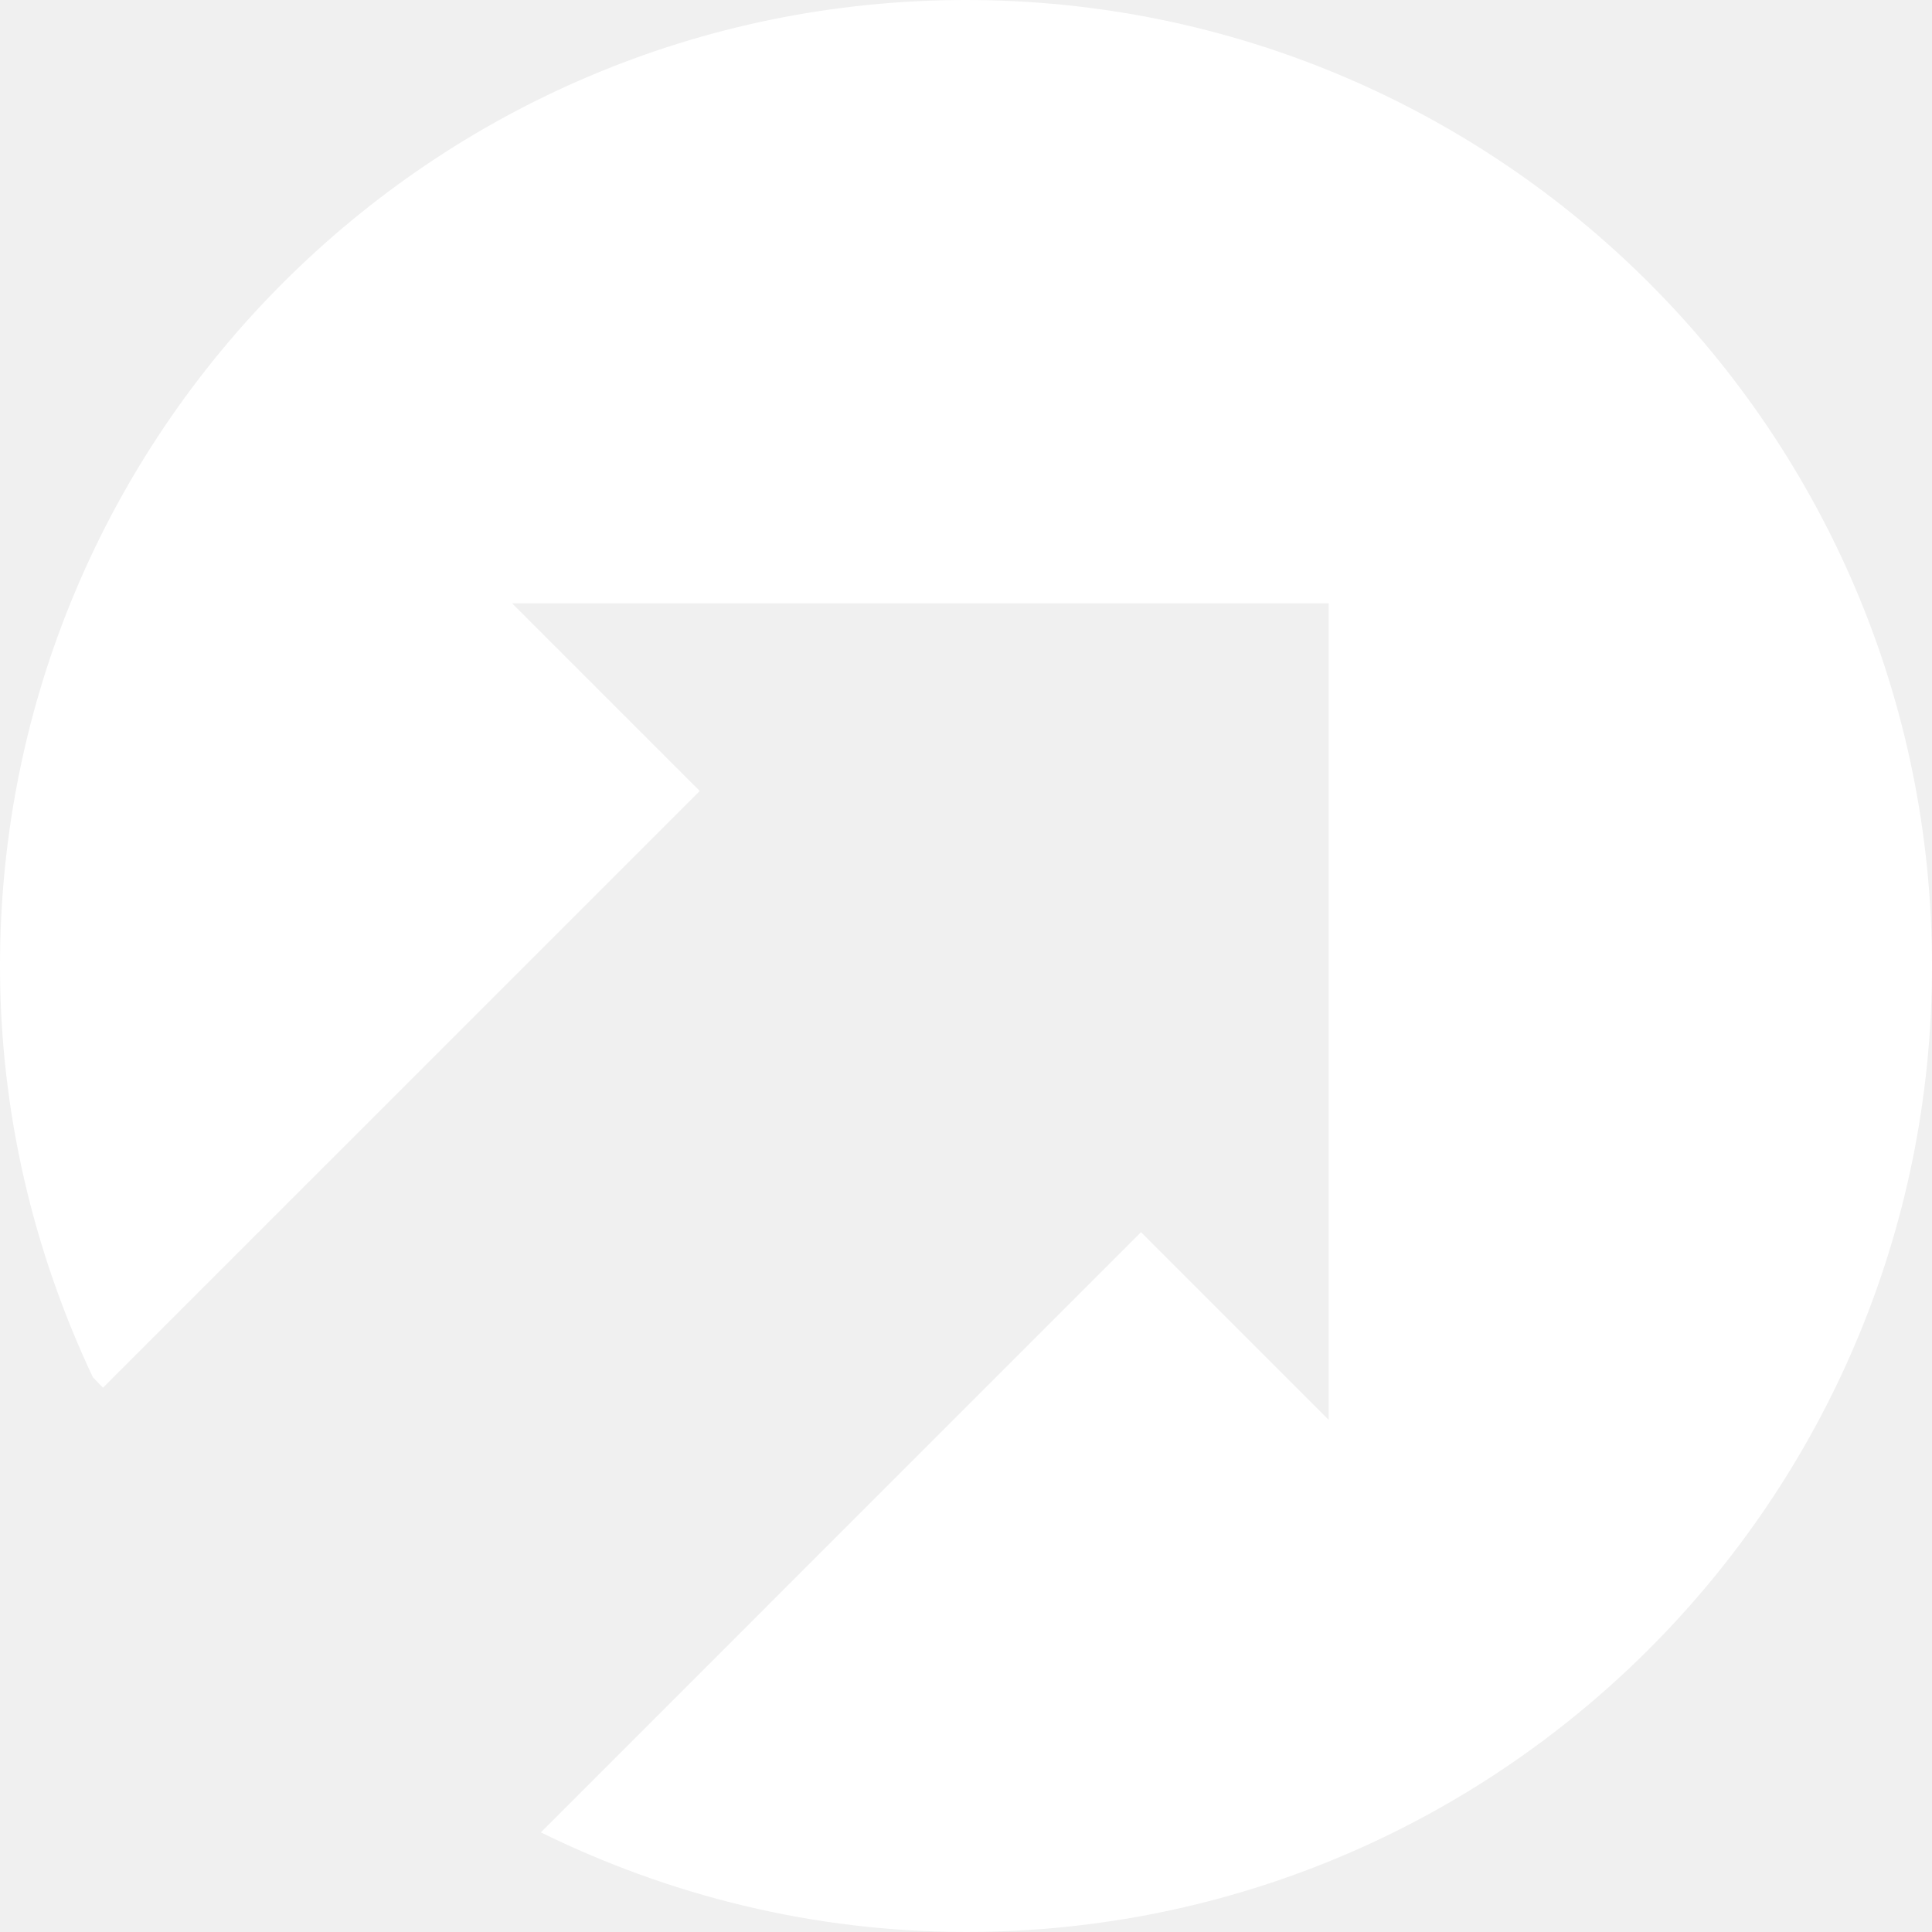
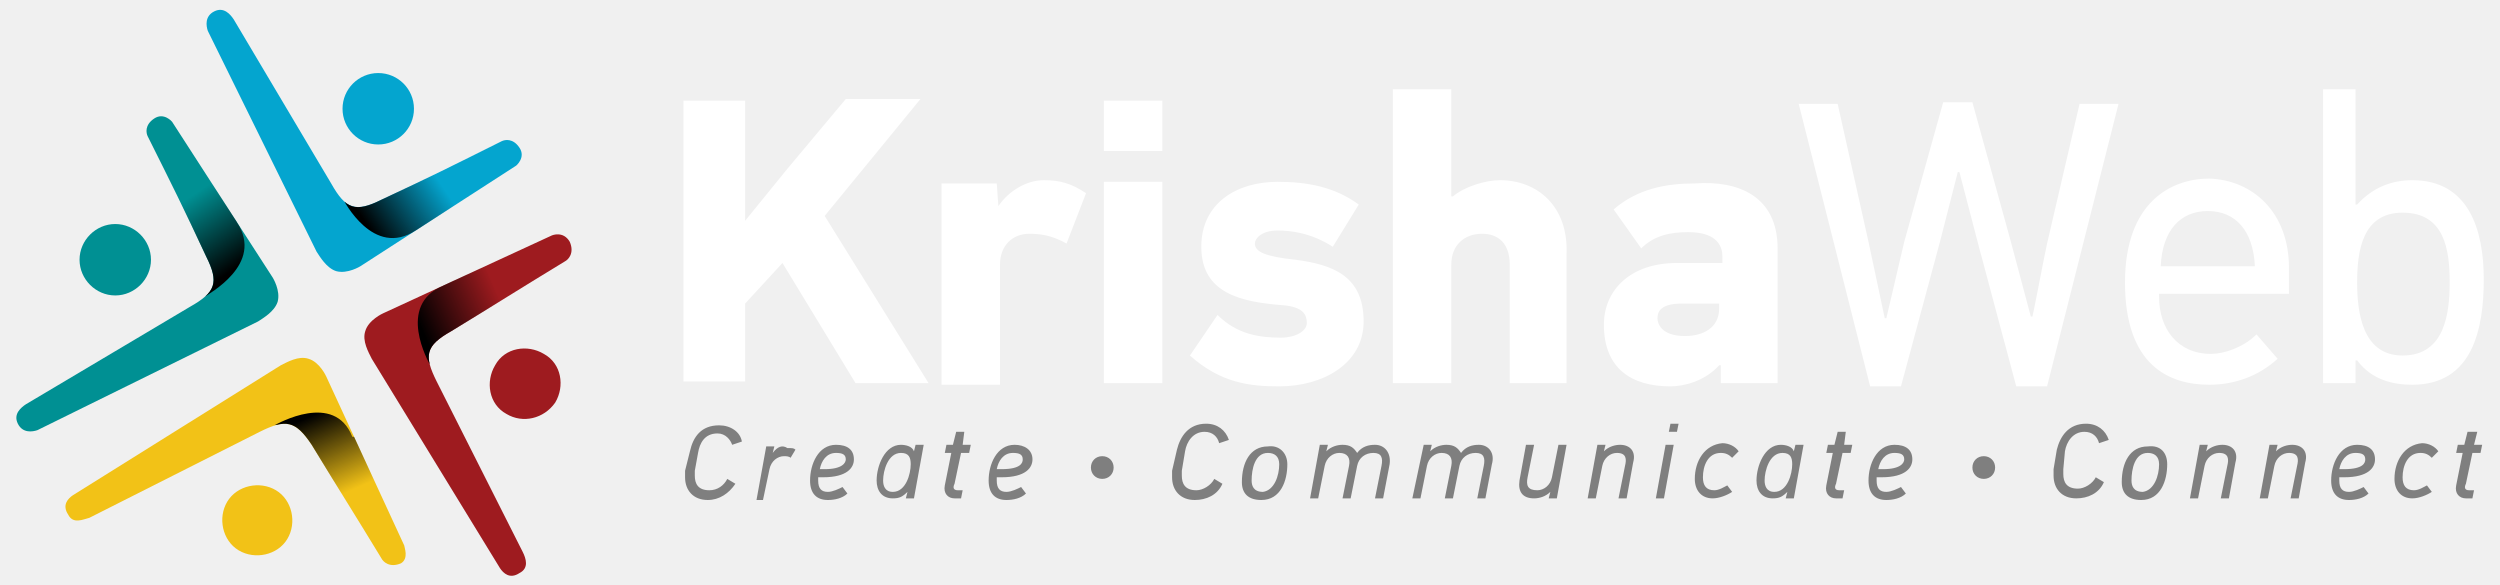
- <svg xmlns="http://www.w3.org/2000/svg" width="347.331" height="347.322">
-   <path fill="#fff" d="M173.657 0C77.733.01 0 77.747 0 173.655c0 26.483 6.113 51.504 16.697 73.948l1.82 1.88L125.8 142.202l-33.736-33.738h146.803v146.793l-33.736-33.74L97.234 329.42c23.086 11.34 48.97 17.902 76.435 17.902 95.906 0 173.663-77.744 173.663-173.667C347.33 77.747 269.575 0 173.658 0z" />
+ <svg xmlns="http://www.w3.org/2000/svg" xmlns:xlink="http://www.w3.org/1999/xlink" version="1.1" id="Layer_1" x="0px" y="0px" viewBox="0 0 154 36" style="enable-background:new 0 0 154 36;" xml:space="preserve">
+   <style type="text/css">
+ 	.st0{fill-rule:evenodd;clip-rule:evenodd;fill:#9E1B1F;}
+ 	
+ 		.st1{clip-path:url(#SVGID_00000175283085795212408910000018022798652327492016_);fill-rule:evenodd;clip-rule:evenodd;fill:url(#SVGID_00000140696425080815677740000016913759307285998520_);}
+ 	.st2{fill-rule:evenodd;clip-rule:evenodd;fill:#009093;}
+ 	
+ 		.st3{clip-path:url(#SVGID_00000065056825376365405600000017342294623432588449_);fill-rule:evenodd;clip-rule:evenodd;fill:url(#SVGID_00000103963921175397602240000001364136594328273286_);}
+ 	.st4{fill-rule:evenodd;clip-rule:evenodd;fill:#F2C217;}
+ 	
+ 		.st5{clip-path:url(#SVGID_00000083071361455379445360000014680207401036850836_);fill-rule:evenodd;clip-rule:evenodd;fill:url(#SVGID_00000064329244142939461040000008969293652195183271_);}
+ 	.st6{fill-rule:evenodd;clip-rule:evenodd;fill:#04A5CF;}
+ 	
+ 		.st7{clip-path:url(#SVGID_00000161633878015064519860000002970426690727910333_);fill-rule:evenodd;clip-rule:evenodd;fill:url(#SVGID_00000102504754027234244670000009037615064224184751_);}
+ 	.st8{fill:#FFFFFF;}
+ 	.st9{fill:#7F7F7F;}
+ </style>
+   <g>
+     <path class="st0" d="M33.5,21.8c-1-0.6-2.4-0.4-3,0.7c-0.6,1-0.4,2.4,0.7,3c1,0.6,2.3,0.3,3-0.7C34.8,23.8,34.6,22.4,33.5,21.8z" />
+     <path class="st0" d="M35.1,14.9c-0.4-0.7-1.1-0.4-1.1-0.4l-10.4,4.8c0,0-0.9,0.4-1.1,1.1c-0.2,0.6,0.2,1.3,0.4,1.7L30.8,35   c0.2,0.3,0.6,0.7,1.2,0.3c0.6-0.3,0.4-0.9,0.2-1.3l-5.3-10.5c-0.8-1.6-0.7-2.2,0.9-3.1c2.8-1.7,4.2-2.6,7-4.3   C35,16,35.4,15.6,35.1,14.9z" />
+     <g>
+       <g>
+         <g>
+           <defs>
+             <path id="SVGID_1_" d="M34,14.5l-10.4,4.8c0,0-0.9,0.4-1.1,1.1c-0.2,0.6,0.2,1.3,0.4,1.7L30.8,35c0.2,0.3,0.6,0.7,1.2,0.3       c0.6-0.3,0.4-0.9,0.2-1.3l-5.3-10.5c-0.8-1.6-0.7-2.2,0.9-3.1c2.8-1.7,4.2-2.6,7-4.3c0.2-0.1,0.6-0.5,0.3-1.2       C34.7,14.2,34,14.5,34,14.5z" />
+           </defs>
+           <clipPath id="SVGID_00000077321010818543858860000017490263178628988070_">
+             <use xlink:href="#SVGID_1_" style="overflow:visible;" />
+           </clipPath>
+           <linearGradient id="SVGID_00000136388808749758218040000004009984691022728383_" gradientUnits="userSpaceOnUse" x1="-327.637" y1="-669.206" x2="-331.944" y2="-666.304" gradientTransform="matrix(0.539 -0.8423 -0.8423 -0.539 -356.4061 -618.5886)">
+             <stop offset="0" style="stop-color:#000000;stop-opacity:0" />
+             <stop offset="1" style="stop-color:#000000" />
+           </linearGradient>
+           <path style="clip-path:url(#SVGID_00000077321010818543858860000017490263178628988070_);fill-rule:evenodd;clip-rule:evenodd;fill:url(#SVGID_00000136388808749758218040000004009984691022728383_);" d="      M26.5,22.5c-0.5-1.2,5.7-2.6,5.7-2.6l-1.1-1.6L30.8,16c0,0-3.4,0.1-3.5,1.6C24.4,18.8,26.4,22.3,26.5,22.5z" />
+         </g>
+       </g>
+     </g>
+     <path class="st2" d="M7.1,18.2c1.2,0,2.2-1,2.2-2.2s-1-2.2-2.2-2.2s-2.2,1-2.2,2.2S5.9,18.2,7.1,18.2z" />
+     <path class="st2" d="M16.8,17.1l-6.2-9.6c0,0-0.5-0.6-1.1-0.2C8.9,7.7,9,8.2,9.1,8.4c1.5,3,2.2,4.4,3.6,7.4c0.8,1.6,0.6,2.2-1,3.1   l-10.1,6c-0.3,0.2-0.8,0.6-0.5,1.2s0.9,0.5,1.2,0.4l13.6-6.7c0.3-0.2,1-0.6,1.2-1.2C17.3,17.9,16.8,17.1,16.8,17.1z" />
+     <g>
+       <g>
+         <g>
+           <defs>
+             <path id="SVGID_00000052081168211364826720000009943299536399753128_" d="M10.6,7.5l6.2,9.6c0,0,0.5,0.8,0.3,1.5       c-0.2,0.6-0.9,1-1.2,1.2L2.3,26.5c-0.3,0.1-0.9,0.2-1.2-0.4s0.2-1,0.5-1.2l10.1-6c1.6-0.9,1.8-1.5,1-3.1       c-1.4-3-2.1-4.4-3.6-7.4C9,8.2,8.9,7.7,9.5,7.3C10.1,6.9,10.6,7.5,10.6,7.5z" />
+           </defs>
+           <clipPath id="SVGID_00000068659234661063123010000001430732203437837486_">
+             <use xlink:href="#SVGID_00000052081168211364826720000009943299536399753128_" style="overflow:visible;" />
+           </clipPath>
+           <linearGradient id="SVGID_00000004531364041699271560000005592772552357998783_" gradientUnits="userSpaceOnUse" x1="-639.811" y1="82.797" x2="-644.118" y2="85.698" gradientTransform="matrix(0 -1 1 0 -71.3247 -627.5137)">
+             <stop offset="0" style="stop-color:#000000;stop-opacity:0" />
+             <stop offset="1" style="stop-color:#000000" />
+           </linearGradient>
+           <path style="clip-path:url(#SVGID_00000068659234661063123010000001430732203437837486_);fill-rule:evenodd;clip-rule:evenodd;fill:url(#SVGID_00000004531364041699271560000005592772552357998783_);" d="      M14.6,13.7c0.7-1.3-2.1-3.3-2.1-3.3L11,12.2L9.2,13c0,0,4.5,4.5,3.4,5.3C12.8,18.1,16.3,16.3,14.6,13.7z" />
+         </g>
+       </g>
+     </g>
+     <path class="st4" d="M17,30.2c-1-0.6-2.4-0.3-3,0.7s-0.3,2.4,0.7,3s2.4,0.3,3-0.7C18.3,32.2,18,30.8,17,30.2z" />
+     <path class="st4" d="M24.9,33.6l-4.8-10.4c0,0-0.4-0.9-1.1-1.1c-0.6-0.2-1.3,0.2-1.7,0.4l-12.8,8c-0.3,0.2-0.7,0.6-0.3,1.2   c0.3,0.6,0.9,0.3,1.3,0.2L16,26.6c1.6-0.8,2.2-0.7,3.2,0.8c1.7,2.8,2.6,4.2,4.3,7c0.1,0.2,0.5,0.6,1.2,0.3   C25.2,34.4,24.9,33.7,24.9,33.6z" />
+     <g>
+       <g>
+         <g>
+           <defs>
+             <path id="SVGID_00000083090344306847452240000005225908536074099892_" d="M24.9,33.6l-4.8-10.4c0,0-0.4-0.9-1.1-1.1       c-0.6-0.2-1.3,0.2-1.7,0.4l-12.8,8c-0.3,0.2-0.7,0.6-0.3,1.2c0.3,0.6,0.9,0.3,1.3,0.2L16,26.6c1.6-0.8,2.2-0.7,3.2,0.8       c1.7,2.8,2.6,4.2,4.3,7c0.1,0.2,0.5,0.6,1.2,0.3C25.2,34.4,24.9,33.7,24.9,33.6z" />
+           </defs>
+           <clipPath id="SVGID_00000051355566322664550460000016992078057936821436_">
+             <use xlink:href="#SVGID_00000083090344306847452240000005225908536074099892_" style="overflow:visible;" />
+           </clipPath>
+           <linearGradient id="SVGID_00000046318386960538862600000018149493275690868385_" gradientUnits="userSpaceOnUse" x1="95.131" y1="-442.736" x2="90.824" y2="-439.835" gradientTransform="matrix(0.8452 0.5345 0.5345 -0.8452 177.5416 -394.6934)">
+             <stop offset="0" style="stop-color:#000000;stop-opacity:0" />
+             <stop offset="1" style="stop-color:#000000" />
+           </linearGradient>
+           <path style="clip-path:url(#SVGID_00000051355566322664550460000016992078057936821436_);fill-rule:evenodd;clip-rule:evenodd;fill:url(#SVGID_00000046318386960538862600000018149493275690868385_);" d="      M16.9,26.2c1.2-0.5,2.6,5.7,2.6,5.7l1.6-1.1l2.2-0.4c0,0-0.1-3.4-1.6-3.5C20.6,24.1,17.1,26.1,16.9,26.2z" />
+         </g>
+       </g>
+     </g>
+     <circle class="st6" cx="23.3" cy="6.7" r="2.2" />
+     <path class="st6" d="M32,9.1c-0.4-0.6-0.9-0.5-1.1-0.4c-3,1.5-4.4,2.2-7.4,3.6c-1.6,0.8-2.2,0.6-3.1-1l-6-10.1   c-0.2-0.3-0.6-0.8-1.2-0.5c-0.6,0.3-0.5,0.9-0.4,1.2l6.7,13.6c0.2,0.3,0.6,1,1.2,1.2c0.7,0.2,1.5-0.3,1.5-0.3l9.6-6.2   C31.8,10.2,32.4,9.7,32,9.1z" />
+     <g>
+       <g>
+         <g>
+           <defs>
+             <path id="SVGID_00000118365146814971742570000010103933018614782895_" d="M31.8,10.2l-9.6,6.2c0,0-0.8,0.5-1.5,0.3       c-0.6-0.2-1-0.9-1.2-1.2L12.8,1.9c-0.1-0.3-0.2-0.9,0.4-1.2c0.6-0.3,1,0.2,1.2,0.5l6,10.1c0.9,1.6,1.5,1.8,3.1,1       c3-1.4,4.4-2.1,7.4-3.6c0.2-0.1,0.7-0.2,1.1,0.4C32.4,9.7,31.8,10.2,31.8,10.2z" />
+           </defs>
+           <clipPath id="SVGID_00000007428162079846844970000012498544315267337148_">
+             <use xlink:href="#SVGID_00000118365146814971742570000010103933018614782895_" style="overflow:visible;" />
+           </clipPath>
+           <linearGradient id="SVGID_00000179640697949128382300000017325301392052649618_" gradientUnits="userSpaceOnUse" x1="27.008" y1="1.102" x2="22.701" y2="4.004" gradientTransform="matrix(1 0 0 1 0 10)">
+             <stop offset="0" style="stop-color:#000000;stop-opacity:0" />
+             <stop offset="1" style="stop-color:#000000" />
+           </linearGradient>
+           <path style="clip-path:url(#SVGID_00000007428162079846844970000012498544315267337148_);fill-rule:evenodd;clip-rule:evenodd;fill:url(#SVGID_00000179640697949128382300000017325301392052649618_);" d="      M25.6,14.2c1.3,0.7,3.3-2.1,3.3-2.1l-1.7-1.5l-0.8-1.8c0,0-4.5,4.5-5.3,3.4C21.2,12.4,23,15.9,25.6,14.2z" />
+         </g>
+       </g>
+     </g>
+   </g>
+   <path class="st8" d="M50.8,13.3l6.4,10.3h-4.5l-4.5-7.4l-2.3,2.5v4.8h-3.8V6.2h3.8v7.4l0,0l2.6-3.2l3.6-4.3h4.6L50.8,13.3z   M61.5,12.7L61.5,12.7l-0.1-1.4H58v12.4h3.6v-7.4c0-1.2,0.8-1.9,1.8-1.9c0.7,0,1.4,0.1,2.3,0.6l1.2-3.1c-0.9-0.6-1.6-0.8-2.6-0.8  C63.2,11.1,62.1,11.8,61.5,12.7z M68,9.3h3.6V6.2H68V9.3z M68,23.6h3.6V11.2H68V23.6z M79.8,16c-1.9-0.2-2.5-0.5-2.5-1  c0-0.3,0.4-0.8,1.4-0.8c0.7,0,2,0.1,3.4,1l1.6-2.6c-1.5-1.1-3.2-1.4-5-1.4c-2.5,0-4.7,1.3-4.7,4c0,2.9,2.5,3.4,5,3.6  c1.3,0.1,1.5,0.6,1.5,1.1s-0.7,0.9-1.6,0.9c-1.3,0-2.7-0.2-3.9-1.4l-1.7,2.5c1.9,1.7,3.7,1.9,5.5,1.9c2.7,0,5.2-1.4,5.2-4  C84,17,82.1,16.3,79.8,16z M92.4,11.1c-0.9,0-2.2,0.4-2.9,1h-0.1V5.5h-3.6v18.1h3.6v-7.3c0-1.2,0.8-1.9,1.9-1.9c1,0,1.7,0.6,1.7,1.9  v7.3h3.5v-8C96.6,12.7,94.7,11.1,92.4,11.1z M109.5,15.3v8.3H106v-1.1h-0.1c-0.9,1-2.2,1.3-3,1.3c-2.4,0-4.1-1.1-4.1-3.8  c0-2.1,1.6-3.8,4.5-3.8h2.8v-0.4c0-0.5-0.2-1.5-2.1-1.5c-1.1,0-2.1,0.2-2.9,1l-1.7-2.4c1.5-1.3,3.3-1.6,5-1.6  C107.1,11.1,109.5,12.1,109.5,15.3z M105.9,18.7h-2.3c-1.3,0-1.5,0.5-1.5,0.9c0,0.3,0.2,1.1,1.7,1.1c1.1,0,2.1-0.5,2.1-1.7  C105.9,19,105.9,18.7,105.9,18.7z M126.1,15c-0.3,1.4-0.6,3.1-0.9,4.5h-0.1l-1.2-4.5l-2.4-8.7h-1.8l-2.4,8.6l-1.1,4.7h-0.1l-1-4.7  l-1.9-8.5h-2.4l4.4,17.4h1.9l2.4-8.9l1.1-4.3h0.1l1.2,4.6l2.3,8.6h1.9l4.4-17.4h-2.4L126.1,15z M141,16.5v1.6h-8v0.2  c0,1.9,1.1,3.5,3.2,3.5c0.8,0,2-0.4,2.8-1.2l1.3,1.5c-1.2,1.1-2.7,1.6-4.2,1.6c-2.5,0-5.2-1.2-5.2-6.3c0-4.9,2.8-6.4,5.2-6.4  C138.8,11.1,141,13.1,141,16.5z M138.9,16.4c-0.1-2.2-1.2-3.4-2.9-3.4s-2.8,1.2-2.9,3.4H138.9z M153,17.2c0,3.1-0.7,6.5-4.4,6.5  c-1.2,0-2.5-0.3-3.4-1.5h-0.1v1.4h-2V5.5h2v7.1h0.1c1-1.1,2.2-1.5,3.4-1.5C152.1,11.1,153,14.2,153,17.2z M150.9,17.4  c0-2-0.3-4.3-2.9-4.3c-2.5,0-2.8,2.4-2.8,4.3c0,1.8,0.3,4.5,2.8,4.5C150.6,21.9,150.9,19.3,150.9,17.4z" />
+   <path class="st9" d="M42.8,29c0,0.1,0,0.2,0,0.3c0,0.5,0.2,0.9,0.9,0.9c0.5,0,0.9-0.3,1.1-0.7l0.5,0.3c-0.4,0.6-1,1-1.7,1  c-0.9,0-1.4-0.6-1.4-1.4c0-0.1,0-0.3,0-0.4l0.3-1.2c0.2-0.9,0.7-1.6,1.8-1.6c0.7,0,1.3,0.4,1.4,1l-0.6,0.2c-0.1-0.3-0.4-0.7-0.9-0.7  c-0.8,0-1.1,0.6-1.2,1.2L42.8,29z M47.6,27.9L47.6,27.9l0.1-0.4h-0.5l-0.6,3.3H47l0.4-1.9c0.1-0.5,0.5-0.8,0.9-0.8  c0.1,0,0.3,0,0.4,0.1l0.3-0.5c-0.1-0.1-0.2-0.1-0.5-0.1C48.2,27.4,47.9,27.5,47.6,27.9z M52.6,28.3c0,0.5-0.4,1.1-1.9,1.1  c-0.1,0-0.2,0-0.3,0c0,0.1,0,0.2,0,0.2c0,0.5,0.2,0.7,0.6,0.7c0.3,0,0.7-0.2,0.9-0.3l0.3,0.4c-0.3,0.3-0.8,0.4-1.2,0.4  c-0.7,0-1.1-0.4-1.1-1.2c0-1,0.5-2.2,1.6-2.2C52.2,27.4,52.6,27.7,52.6,28.3z M52.1,28.3c0-0.3-0.2-0.4-0.6-0.4c-0.6,0-0.9,0.5-1,1  c0.1,0,0.2,0,0.3,0C51.9,28.9,52.1,28.5,52.1,28.3z M56.4,27.4h0.5l-0.6,3.3h-0.5l0.1-0.4l0,0c-0.3,0.3-0.5,0.4-0.9,0.4  c-0.7,0-1-0.5-1-1.1c0-0.9,0.5-2.2,1.5-2.2c0.3,0,0.7,0.1,0.8,0.4l0,0L56.4,27.4z M56.1,28.6c0-0.4-0.1-0.7-0.6-0.7  c-0.8,0-1.1,1.1-1.1,1.7c0,0.3,0.1,0.7,0.6,0.7C55.8,30.3,56.1,29.2,56.1,28.6z M59.4,26.6h-0.5l-0.2,0.8h-0.4l-0.1,0.5h0.4l-0.4,2  c-0.1,0.5,0.2,0.8,0.6,0.8h0.4l0.1-0.5H59c-0.3,0-0.3-0.2-0.2-0.4l0.4-1.9h0.5l0.1-0.5h-0.5L59.4,26.6z M63.6,28.3  c0,0.5-0.4,1.1-1.9,1.1c-0.1,0-0.2,0-0.3,0c0,0.1,0,0.2,0,0.2c0,0.5,0.2,0.7,0.6,0.7c0.3,0,0.7-0.2,0.9-0.3l0.3,0.4  c-0.3,0.3-0.8,0.4-1.2,0.4c-0.7,0-1.1-0.4-1.1-1.2c0-1,0.5-2.2,1.6-2.2C63.1,27.4,63.6,27.7,63.6,28.3z M63,28.3  c0-0.3-0.2-0.4-0.6-0.4c-0.6,0-0.9,0.5-1,1c0.1,0,0.2,0,0.3,0C62.9,28.9,63,28.5,63,28.3z M73,27.8c0.1-0.6,0.5-1.2,1.2-1.2  c0.5,0,0.8,0.3,0.9,0.7l0.6-0.2c-0.2-0.6-0.7-1-1.4-1c-1.1,0-1.6,0.8-1.8,1.6L72.2,29c0,0.1,0,0.3,0,0.4c0,0.8,0.5,1.4,1.4,1.4  c0.7,0,1.4-0.3,1.7-1l-0.5-0.3c-0.2,0.4-0.7,0.7-1.1,0.7c-0.7,0-0.9-0.4-0.9-0.9c0-0.1,0-0.2,0-0.3L73,27.8z M79.3,28.6  c0,1-0.4,2.2-1.6,2.2c-0.8,0-1.2-0.4-1.2-1.1c0-1.2,0.5-2.2,1.6-2.2C78.8,27.4,79.3,27.9,79.3,28.6z M78.8,28.6  c0-0.5-0.3-0.7-0.7-0.7c-0.8,0-1,1-1,1.7c0,0.3,0.1,0.7,0.7,0.7C78.5,30.2,78.8,29.3,78.8,28.6z M84.7,27.4c-0.4,0-0.8,0.1-1.1,0.5  l0,0c-0.2-0.3-0.4-0.5-0.9-0.5c-0.3,0-0.7,0.1-1,0.4l0,0l0.1-0.4h-0.5l-0.6,3.3h0.5l0.4-2c0.1-0.5,0.5-0.8,0.9-0.8  c0.5,0,0.7,0.3,0.6,0.8l-0.4,2h0.5l0.4-2c0.1-0.5,0.5-0.8,1-0.8s0.6,0.3,0.5,0.8l-0.4,2h0.5l0.4-2.1C85.7,27.9,85.3,27.4,84.7,27.4z   M91.1,27.4c-0.4,0-0.8,0.1-1.1,0.5l0,0c-0.2-0.3-0.4-0.5-0.9-0.5c-0.3,0-0.7,0.1-1,0.4l0,0l0.1-0.4h-0.5L87,30.7h0.5l0.4-2  c0.1-0.5,0.5-0.8,0.9-0.8c0.5,0,0.7,0.3,0.6,0.8l-0.4,2h0.5l0.4-2c0.1-0.5,0.5-0.8,1-0.8s0.6,0.3,0.5,0.8l-0.4,2h0.5l0.4-2.1  C92.1,27.9,91.7,27.4,91.1,27.4z M95.6,29.4c-0.1,0.5-0.5,0.8-0.9,0.8c-0.6,0-0.7-0.3-0.6-0.8l0.4-2H94l-0.4,2.2  c-0.1,0.7,0.2,1.1,0.9,1.1c0.3,0,0.7-0.1,1-0.4l0,0l-0.1,0.4h0.5l0.6-3.3H96L95.6,29.4z M99.8,27.4c-0.3,0-0.7,0.1-1,0.4l0,0  l0.1-0.4h-0.5l-0.6,3.3h0.5l0.4-2c0.1-0.5,0.5-0.8,0.9-0.8c0.6,0,0.6,0.4,0.5,0.8l-0.4,2h0.5l0.4-2.2  C100.8,27.8,100.4,27.4,99.8,27.4z M102,30.7h0.5l0.6-3.3h-0.5L102,30.7z M102.8,26.6h0.5l0.1-0.5h-0.5L102.8,26.6z M104.4,29.5  c0,0.7,0.4,1.2,1.1,1.2c0.4,0,0.9-0.2,1.2-0.4l-0.3-0.4c-0.2,0.1-0.5,0.3-0.8,0.3c-0.5,0-0.7-0.3-0.7-0.8c0-0.7,0.3-1.5,1.1-1.5  c0.3,0,0.5,0.1,0.7,0.3l0.4-0.4c-0.2-0.3-0.6-0.5-1-0.5C105,27.4,104.4,28.4,104.4,29.5z M110.6,27.4h0.5l-0.6,3.3H110l0.1-0.4l0,0  c-0.3,0.3-0.5,0.4-0.9,0.4c-0.7,0-1-0.5-1-1.1c0-0.9,0.5-2.2,1.5-2.2c0.3,0,0.7,0.1,0.8,0.4l0,0L110.6,27.4z M110.4,28.6  c0-0.4-0.1-0.7-0.6-0.7c-0.8,0-1.1,1.1-1.1,1.7c0,0.3,0.1,0.7,0.6,0.7C110.1,30.3,110.4,29.2,110.4,28.6z M113.7,26.6h-0.5l-0.2,0.8  h-0.4l-0.1,0.5h0.4l-0.4,2c-0.1,0.5,0.2,0.8,0.6,0.8h0.4l0.1-0.5h-0.3c-0.3,0-0.3-0.2-0.2-0.4l0.4-1.9h0.5l0.1-0.5h-0.5L113.7,26.6z   M117.8,28.3c0,0.5-0.4,1.1-1.9,1.1c-0.1,0-0.2,0-0.3,0c0,0.1,0,0.2,0,0.2c0,0.5,0.2,0.7,0.6,0.7c0.3,0,0.7-0.2,0.9-0.3l0.3,0.4  c-0.3,0.3-0.8,0.4-1.2,0.4c-0.7,0-1.1-0.4-1.1-1.2c0-1,0.5-2.2,1.6-2.2C117.4,27.4,117.8,27.7,117.8,28.3z M117.3,28.3  c0-0.3-0.2-0.4-0.6-0.4c-0.6,0-0.9,0.5-1,1c0.1,0,0.2,0,0.3,0C117.1,28.9,117.3,28.5,117.3,28.3z M127.2,27.8  c0.1-0.6,0.5-1.2,1.2-1.2c0.5,0,0.8,0.3,0.9,0.7l0.6-0.2c-0.2-0.6-0.7-1-1.4-1c-1.1,0-1.6,0.8-1.8,1.6l-0.2,1.2c0,0.1,0,0.3,0,0.4  c0,0.8,0.5,1.4,1.4,1.4c0.7,0,1.4-0.3,1.7-1l-0.5-0.3c-0.2,0.4-0.7,0.7-1.1,0.7c-0.7,0-0.9-0.4-0.9-0.9c0-0.1,0-0.2,0-0.3  L127.2,27.8z M133.5,28.6c0,1-0.4,2.2-1.6,2.2c-0.8,0-1.2-0.4-1.2-1.1c0-1.2,0.5-2.2,1.6-2.2C133.1,27.4,133.5,27.9,133.5,28.6z   M133,28.6c0-0.5-0.3-0.7-0.7-0.7c-0.8,0-1,1-1,1.7c0,0.3,0.1,0.7,0.7,0.7C132.7,30.2,133,29.3,133,28.6z M136.9,27.4  c-0.3,0-0.7,0.1-1,0.4l0,0l0.1-0.4h-0.5l-0.6,3.3h0.5l0.4-2c0.1-0.5,0.5-0.8,0.9-0.8c0.6,0,0.6,0.4,0.5,0.8l-0.4,2h0.5l0.4-2.2  C137.9,27.8,137.5,27.4,136.9,27.4z M141.2,27.4c-0.3,0-0.7,0.1-1,0.4l0,0l0.1-0.4h-0.5l-0.6,3.3h0.5l0.4-2c0.1-0.5,0.5-0.8,0.9-0.8  c0.6,0,0.6,0.4,0.5,0.8l-0.4,2h0.5l0.4-2.2C142.2,27.8,141.8,27.4,141.2,27.4z M146.3,28.3c0,0.5-0.4,1.1-1.9,1.1  c-0.1,0-0.2,0-0.3,0c0,0.1,0,0.2,0,0.2c0,0.5,0.2,0.7,0.6,0.7c0.3,0,0.7-0.2,0.9-0.3l0.3,0.4c-0.3,0.3-0.8,0.4-1.2,0.4  c-0.7,0-1.1-0.4-1.1-1.2c0-1,0.5-2.2,1.6-2.2C145.9,27.4,146.3,27.7,146.3,28.3z M145.7,28.3c0-0.3-0.2-0.4-0.6-0.4  c-0.6,0-0.9,0.5-1,1c0.1,0,0.2,0,0.3,0C145.6,28.9,145.7,28.5,145.7,28.3z M147.5,29.5c0,0.7,0.4,1.2,1.1,1.2c0.4,0,0.9-0.2,1.2-0.4  l-0.3-0.4c-0.2,0.1-0.5,0.3-0.8,0.3c-0.5,0-0.7-0.3-0.7-0.8c0-0.7,0.3-1.5,1.1-1.5c0.3,0,0.5,0.1,0.7,0.3l0.4-0.4  c-0.2-0.3-0.6-0.5-1-0.5C148.1,27.4,147.5,28.4,147.5,29.5z M152.3,27.9h0.5l0.1-0.5h-0.5l0.2-0.8H152l-0.2,0.8h-0.4l-0.1,0.5h0.4  l-0.4,2c-0.1,0.5,0.2,0.8,0.6,0.8h0.4l0.1-0.5h-0.3c-0.3,0-0.3-0.2-0.2-0.4L152.3,27.9z M67.9,28.1c-0.4,0-0.7,0.3-0.7,0.7  s0.3,0.7,0.7,0.7s0.7-0.3,0.7-0.7S68.3,28.1,67.9,28.1z M122.2,28.1c-0.4,0-0.7,0.3-0.7,0.7s0.3,0.7,0.7,0.7s0.7-0.3,0.7-0.7  S122.6,28.1,122.2,28.1z" />
</svg>
